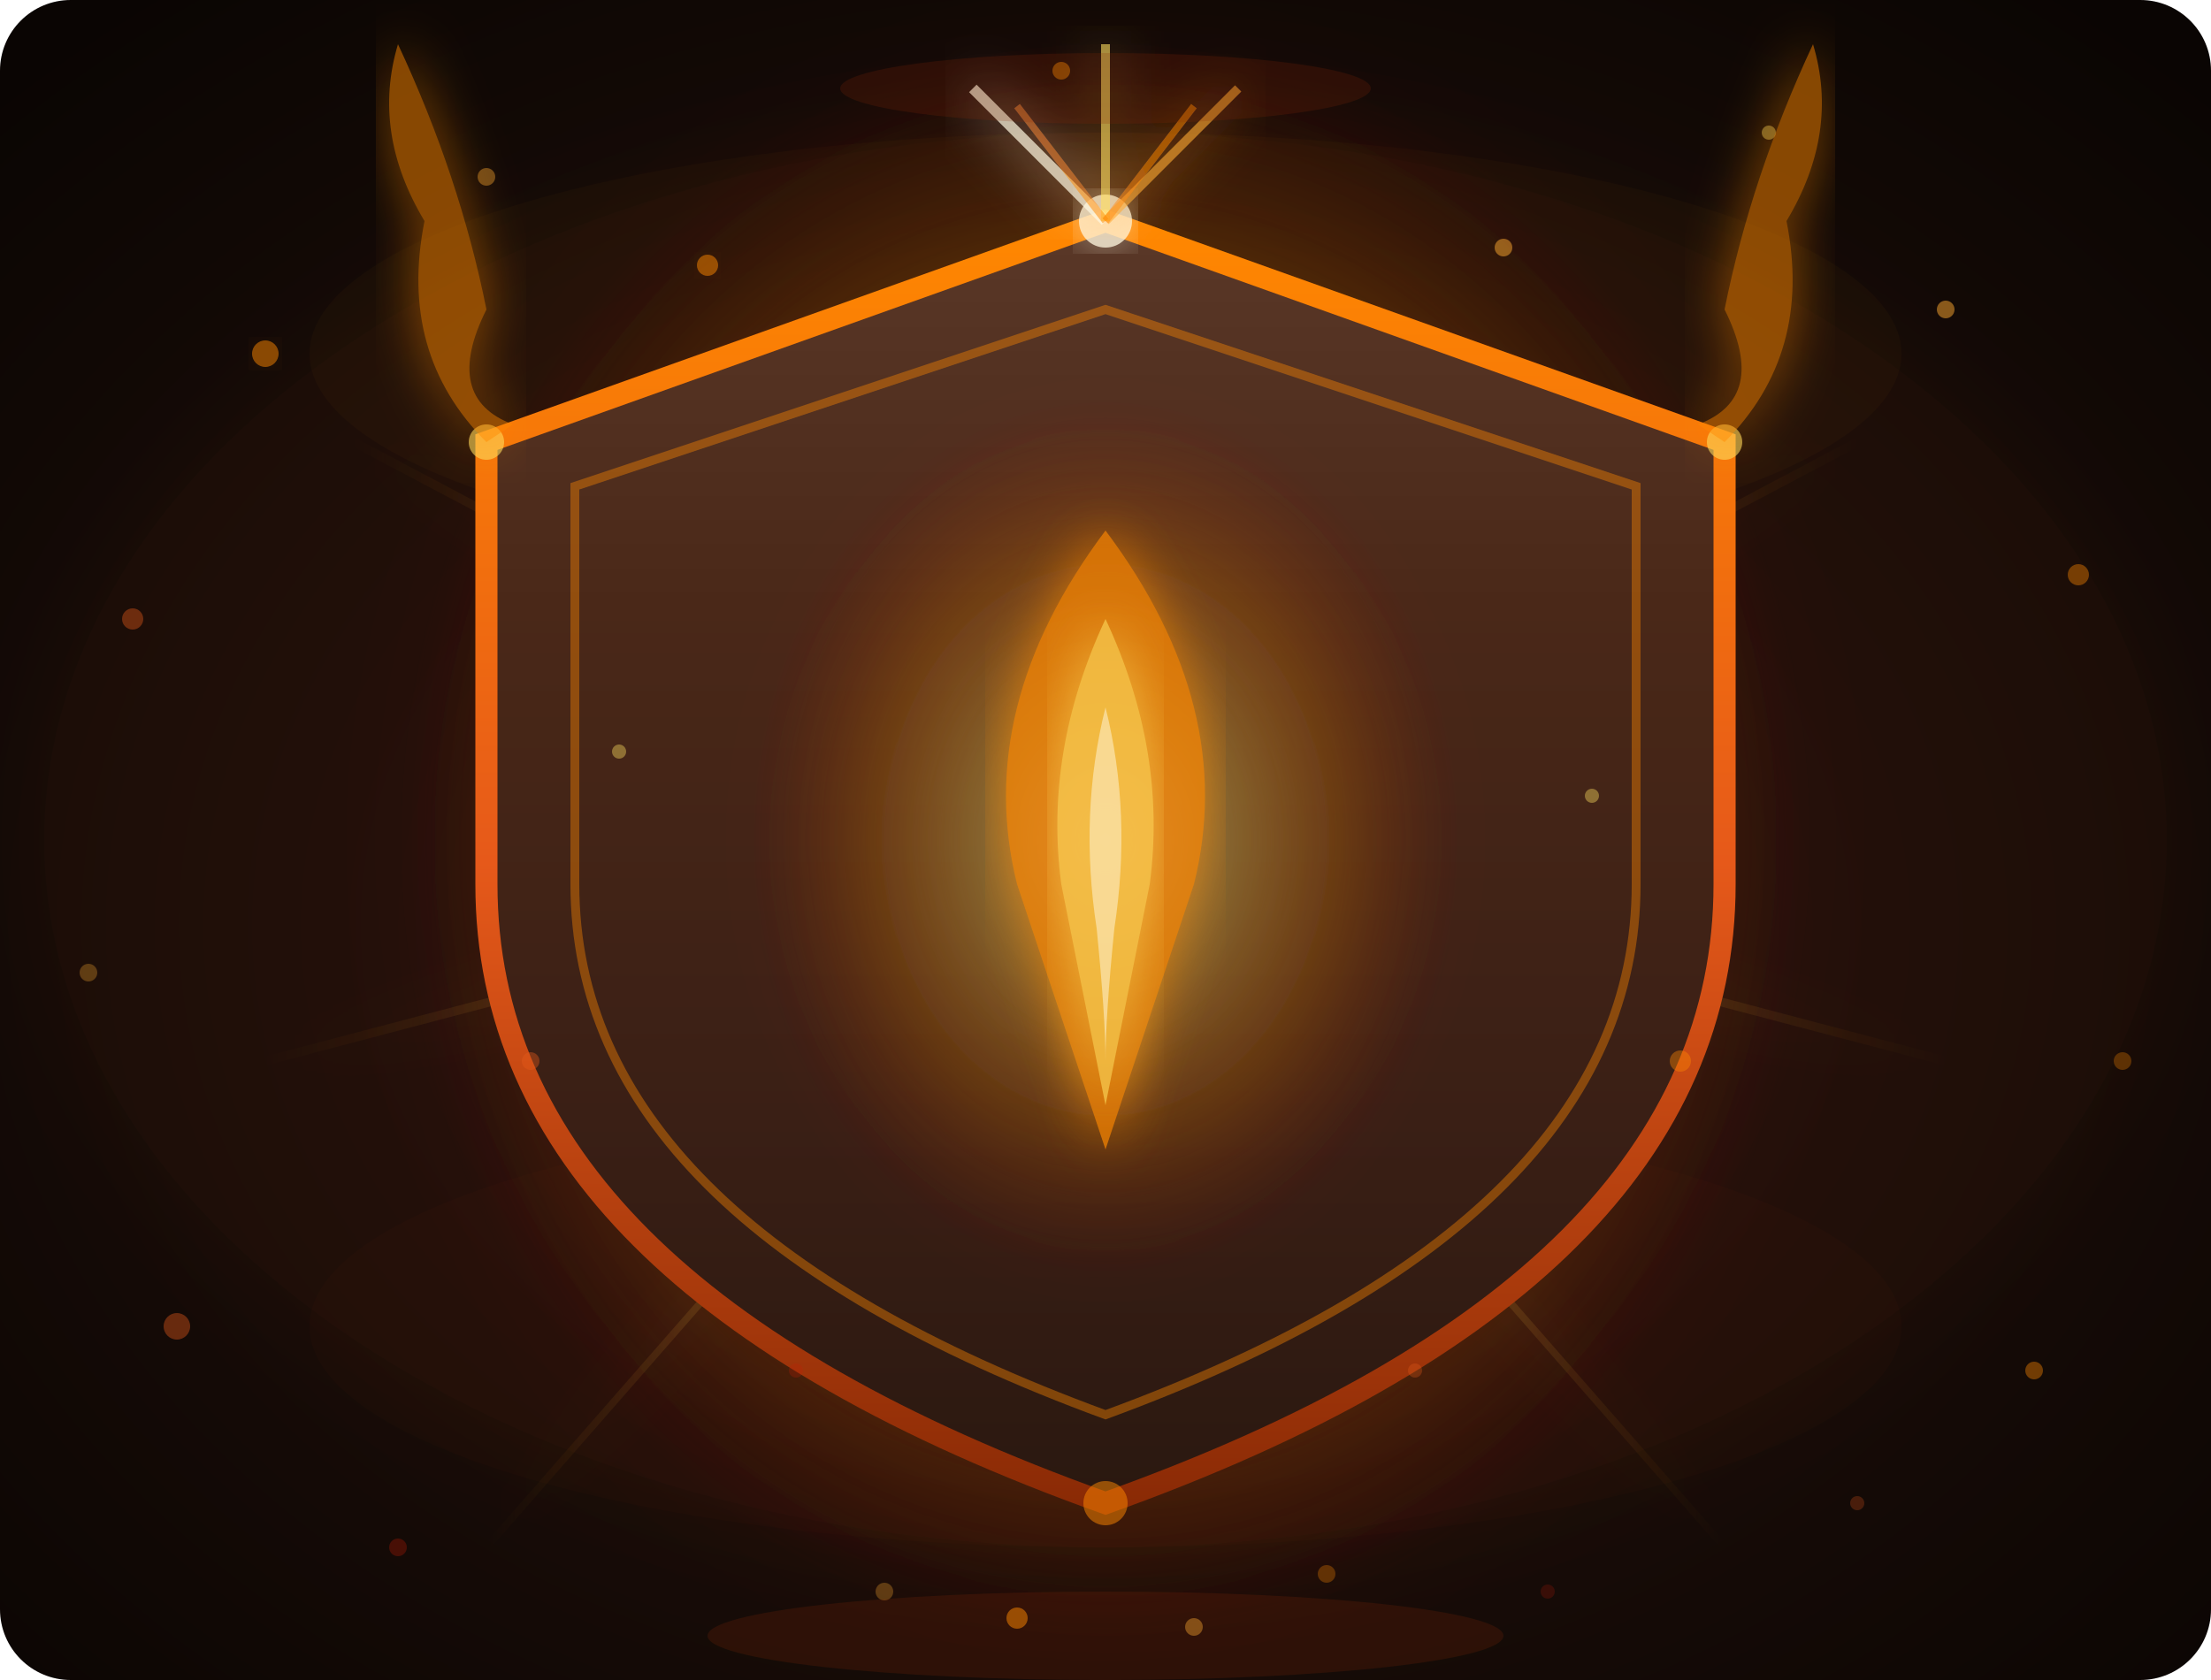
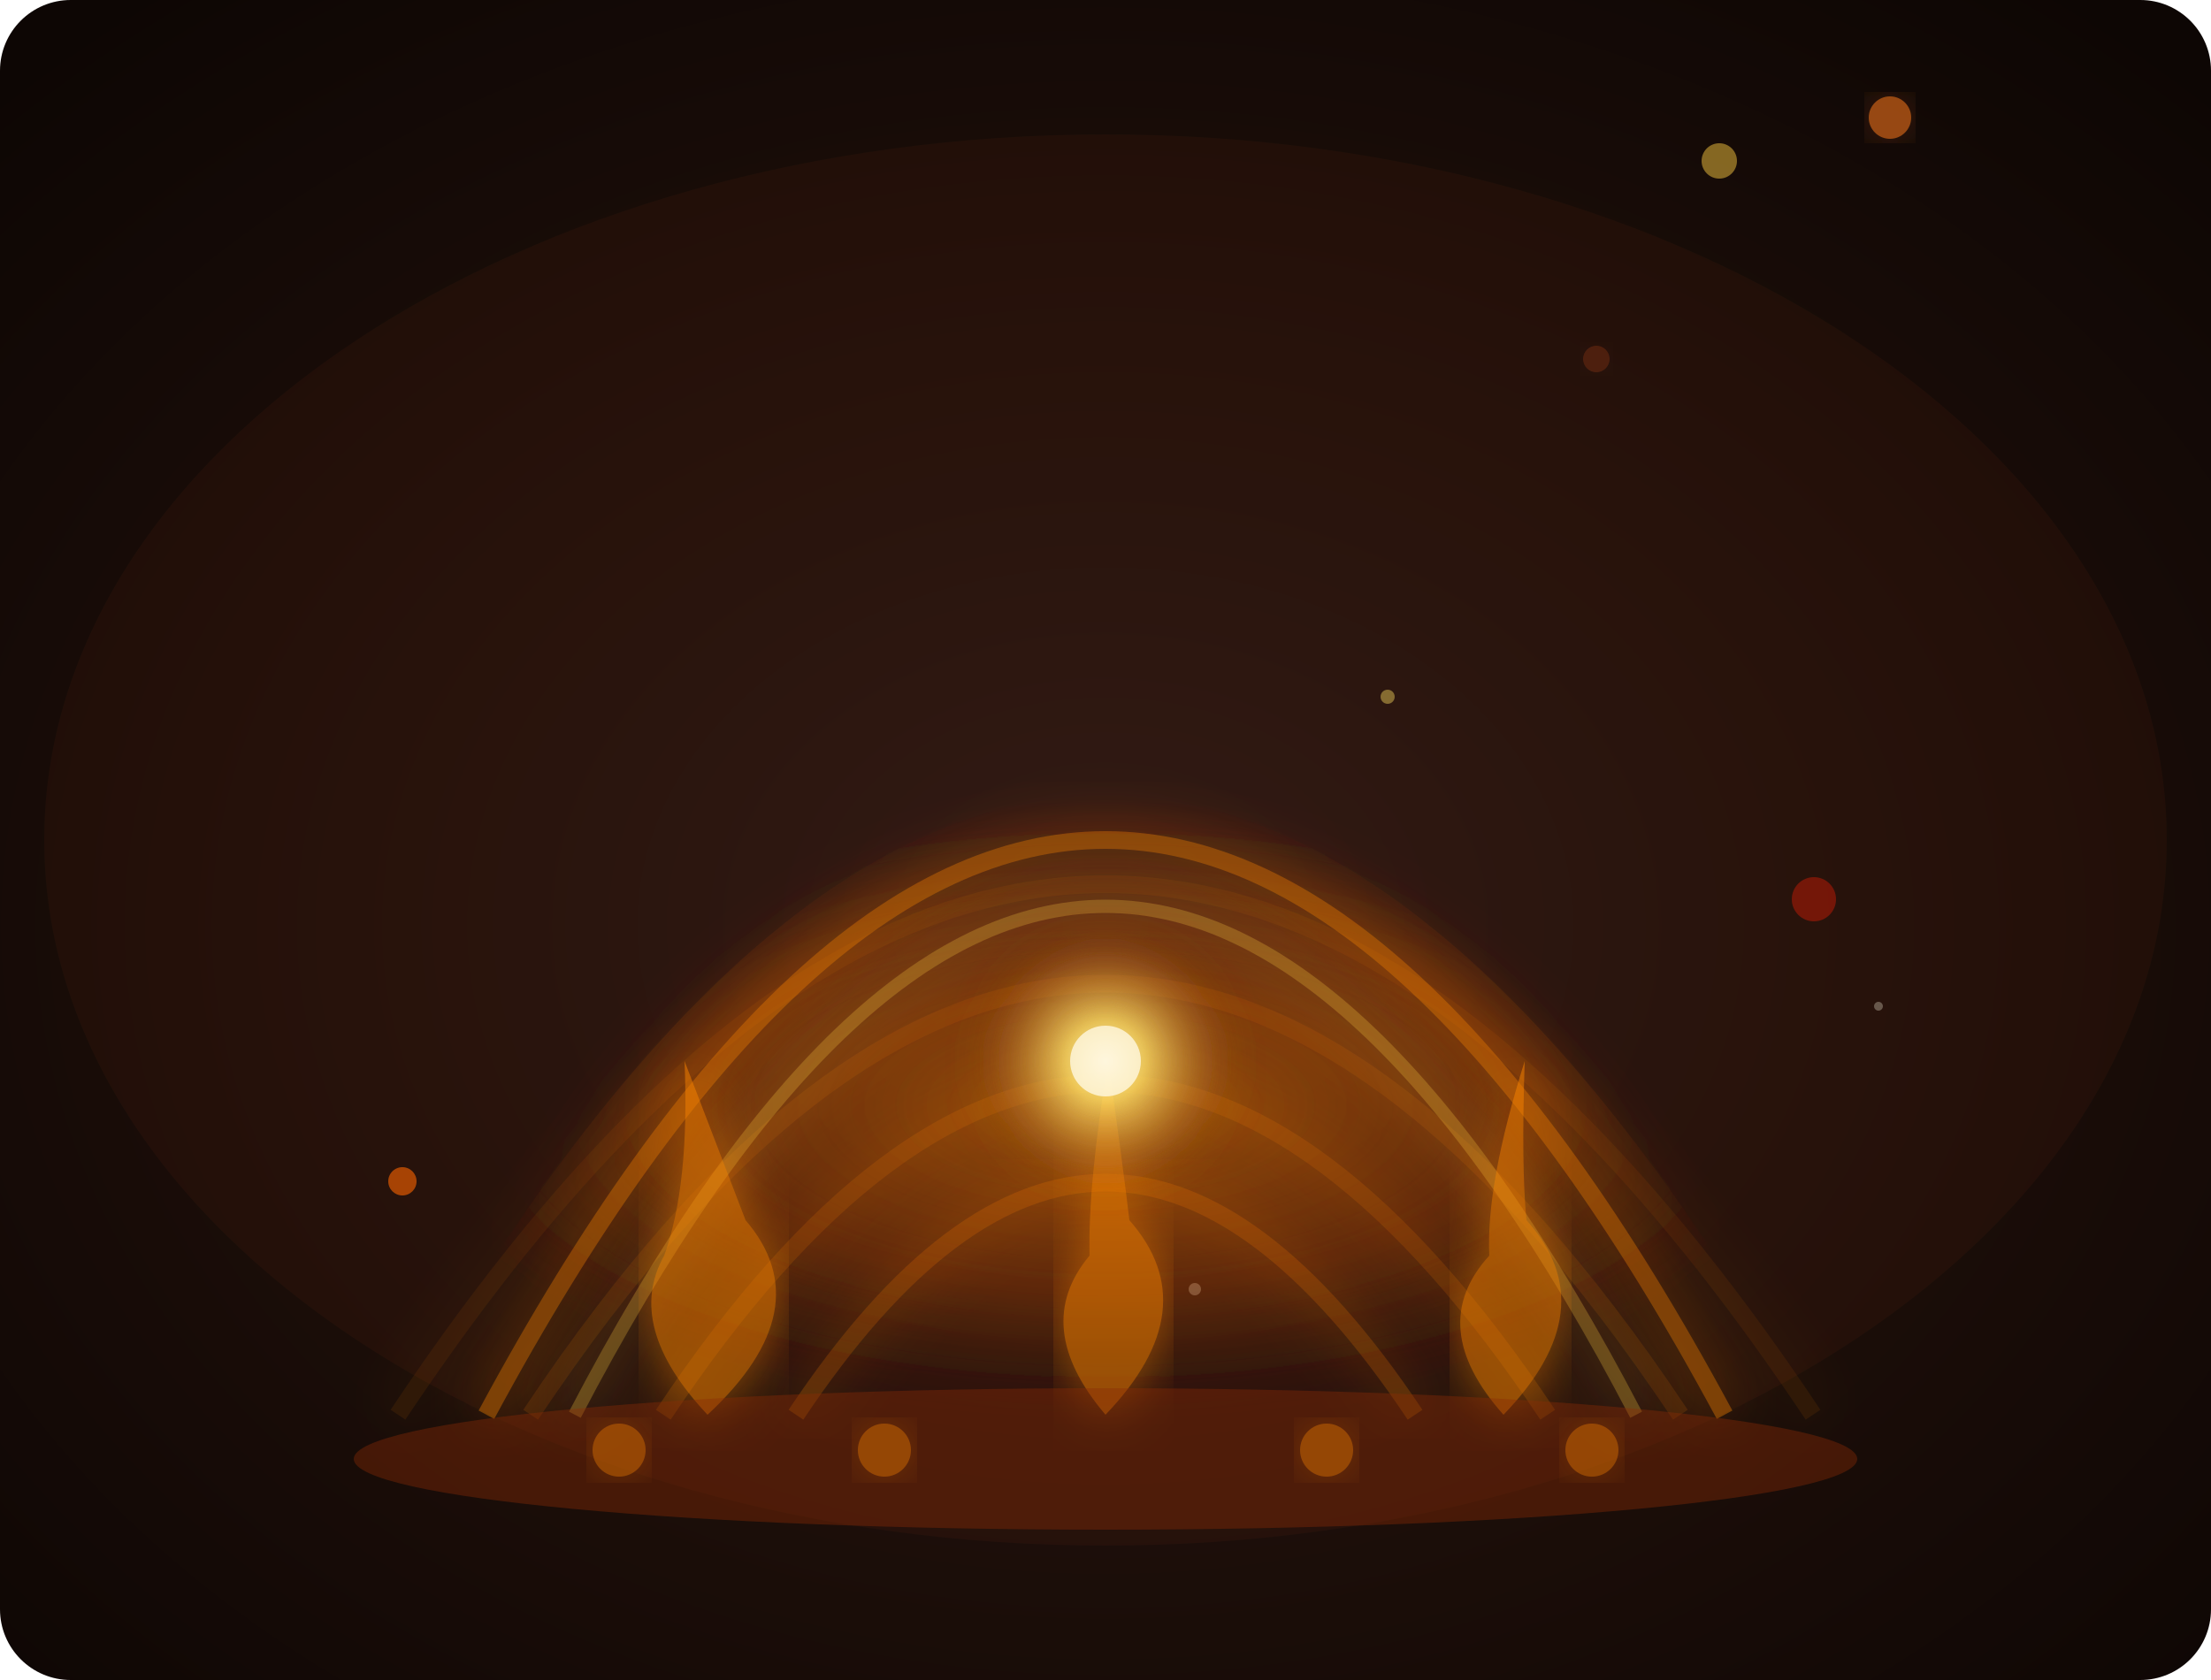
<svg xmlns="http://www.w3.org/2000/svg" width="250" height="190" viewBox="0 0 250 190">
  <defs>
-     <radialGradient id="bgES" cx="50%" cy="55%" r="70%">
-       <stop offset="0%" stop-color="#2a1815" />
-       <stop offset="50%" stop-color="#1a0d08" />
-       <stop offset="100%" stop-color="#0a0503" />
-     </radialGradient>
-     <linearGradient id="shieldGrad" x1="0%" y1="0%" x2="0%" y2="100%">
-       <stop offset="0%" stop-color="#5a3828" />
-       <stop offset="30%" stop-color="#4a2818" />
-       <stop offset="70%" stop-color="#3a1f15" />
-       <stop offset="100%" stop-color="#2a1810" />
-     </linearGradient>
-     <linearGradient id="shieldRim" x1="0%" y1="0%" x2="0%" y2="100%">
-       <stop offset="0%" stop-color="#ff8800" />
-       <stop offset="50%" stop-color="#e6591a" />
-       <stop offset="100%" stop-color="#8a2a05" />
-     </linearGradient>
-     <linearGradient id="energyLine" x1="0%" y1="0%" x2="100%" y2="0%">
-       <stop offset="0%" stop-color="#ff8800" stop-opacity="0" />
-       <stop offset="50%" stop-color="#ffe060" stop-opacity="0.6" />
-       <stop offset="100%" stop-color="#ff8800" stop-opacity="0" />
-     </linearGradient>
-     <radialGradient id="emberShieldGlow" cx="50%" cy="50%" r="50%">
-       <stop offset="0%" stop-color="#fff8e0" stop-opacity="0.8" />
-       <stop offset="30%" stop-color="#ffe060" stop-opacity="0.5" />
-       <stop offset="70%" stop-color="#ff8800" stop-opacity="0.2" />
-       <stop offset="100%" stop-color="#c41a05" stop-opacity="0" />
-     </radialGradient>
-     <filter id="glowES">
+     <filter id="glow1">
      <feGaussianBlur stdDeviation="3" result="blur" />
      <feMerge>
        <feMergeNode in="blur" />
        <feMergeNode in="SourceGraphic" />
      </feMerge>
    </filter>
-     <filter id="softES">
-       <feGaussianBlur stdDeviation="6" result="blur" />
-       <feMerge>
-         <feMergeNode in="blur" />
-         <feMergeNode in="SourceGraphic" />
-       </feMerge>
-     </filter>
+     <radialGradient id="bg2" cx="50%" cy="55%" r="70%">
+       <stop offset="0%" stop-color="#2a1815" />
+       <stop offset="60%" stop-color="#1a0d08" />
+       <stop offset="100%" stop-color="#0d0604" />
+     </radialGradient>
+     <radialGradient id="rad3" cx="50%" cy="50%" r="50%">
+       <stop offset="0%" stop-color="#ff8800" stop-opacity="0.3" />
+       <stop offset="60%" stop-color="#e6591a" stop-opacity="0.15" />
+       <stop offset="100%" stop-color="#8a2a05" stop-opacity="0" />
+     </radialGradient>
+     <radialGradient id="rad4" cx="50%" cy="50%" r="50%">
+       <stop offset="0%" stop-color="#fff8e0" stop-opacity="0.9" />
+       <stop offset="30%" stop-color="#ffe060" stop-opacity="0.6" />
+       <stop offset="100%" stop-color="#8a2a05" stop-opacity="0" />
+     </radialGradient>
  </defs>
-   <rect width="250" height="190" fill="url(#bgES)" rx="8" />
-   <ellipse cx="125" cy="95" rx="120" ry="80" fill="#e6591a" opacity="0.04" filter="url(#softES)" />
-   <ellipse cx="125" cy="40" rx="90" ry="25" fill="#ff8800" opacity="0.03" />
-   <ellipse cx="125" cy="150" rx="90" ry="25" fill="#c41a05" opacity="0.03" />
-   <ellipse cx="125" cy="95" rx="80" ry="90" fill="url(#emberShieldGlow)" filter="url(#softES)" opacity="0.6" />
-   <circle cx="30" cy="40" r="1.5" fill="#ff8800" opacity="0.5" filter="url(#glowES)" />
-   <circle cx="55" cy="20" r="1" fill="#ffaa30" opacity="0.4" />
-   <circle cx="15" cy="70" r="1.2" fill="#e6591a" opacity="0.4" />
-   <circle cx="220" cy="35" r="1" fill="#ffaa30" opacity="0.5" />
-   <circle cx="235" cy="65" r="1.2" fill="#ff8800" opacity="0.4" />
-   <circle cx="200" cy="15" r="0.8" fill="#ffe060" opacity="0.4" />
-   <circle cx="20" cy="150" r="1.5" fill="#e6591a" opacity="0.4" />
-   <circle cx="230" cy="155" r="1" fill="#ff8800" opacity="0.4" />
-   <circle cx="10" cy="110" r="1" fill="#ffaa30" opacity="0.3" />
-   <circle cx="240" cy="120" r="1" fill="#ff8800" opacity="0.3" />
-   <circle cx="45" cy="175" r="1" fill="#c41a05" opacity="0.3" />
-   <circle cx="210" cy="170" r="0.8" fill="#e6591a" opacity="0.25" />
-   <circle cx="175" cy="180" r="0.8" fill="#c41a05" opacity="0.2" />
-   <g opacity="0.3" filter="url(#glowES)">
-     <line x1="125" y1="95" x2="125" y2="10" stroke="url(#energyLine)" stroke-width="1.5" />
-     <line x1="125" y1="95" x2="40" y2="50" stroke="url(#energyLine)" stroke-width="1" />
-     <line x1="125" y1="95" x2="210" y2="50" stroke="url(#energyLine)" stroke-width="1" />
-     <line x1="125" y1="95" x2="30" y2="120" stroke="url(#energyLine)" stroke-width="1" />
-     <line x1="125" y1="95" x2="220" y2="120" stroke="url(#energyLine)" stroke-width="1" />
-     <line x1="125" y1="95" x2="55" y2="175" stroke="url(#energyLine)" stroke-width="0.8" />
-     <line x1="125" y1="95" x2="195" y2="175" stroke="url(#energyLine)" stroke-width="0.8" />
-   </g>
-   <path d="M 125 25 L 195 50 L 195 100 Q 195 145 125 170 Q 55 145 55 100 L 55 50 Z" fill="url(#shieldGrad)" stroke="url(#shieldRim)" stroke-width="2.5" />
-   <path d="M 125 35 L 185 55 L 185 100 Q 185 138 125 160 Q 65 138 65 100 L 65 55 Z" fill="none" stroke="#ff8800" stroke-width="1" opacity="0.4" />
-   <ellipse cx="125" cy="95" rx="40" ry="50" fill="url(#emberShieldGlow)" filter="url(#glowES)" opacity="0.5" />
-   <path d="M 125 60 Q 110 80 115 100 Q 120 115 125 130 Q 130 115 135 100 Q 140 80 125 60 Z" fill="#ff8800" opacity="0.7" filter="url(#glowES)" />
-   <path d="M 125 70 Q 118 85 120 100 Q 123 115 125 125 Q 127 115 130 100 Q 132 85 125 70 Z" fill="#ffe060" opacity="0.6" filter="url(#glowES)" />
-   <path d="M 125 80 Q 122 92 124 105 Q 125 115 125 120 Q 125 115 126 105 Q 128 92 125 80 Z" fill="#fff8e0" opacity="0.5" />
-   <circle cx="125" cy="25" r="3" fill="#fff8e0" opacity="0.8" filter="url(#glowES)" />
-   <circle cx="195" cy="50" r="2" fill="#ffe060" opacity="0.6" />
-   <circle cx="55" cy="50" r="2" fill="#ffe060" opacity="0.6" />
-   <circle cx="125" cy="170" r="2.5" fill="#ff8800" opacity="0.5" />
-   <g filter="url(#glowES)">
-     <line x1="125" y1="25" x2="110" y2="10" stroke="#fff8e0" stroke-width="1.2" opacity="0.7" />
-     <line x1="125" y1="25" x2="125" y2="5" stroke="#ffe060" stroke-width="1" opacity="0.6" />
-     <line x1="125" y1="25" x2="140" y2="10" stroke="#ffaa30" stroke-width="1" opacity="0.6" />
-     <line x1="125" y1="25" x2="115" y2="12" stroke="#ff8800" stroke-width="0.8" opacity="0.5" />
-     <line x1="125" y1="25" x2="135" y2="12" stroke="#ff8800" stroke-width="0.8" opacity="0.5" />
-   </g>
-   <path d="M 55 50 Q 45 40 48 25 Q 42 15 45 5 Q 52 20 55 35 Q 50 45 58 48 Z" fill="#ff8800" opacity="0.5" filter="url(#glowES)" />
-   <path d="M 195 50 Q 205 40 202 25 Q 208 15 205 5 Q 198 20 195 35 Q 200 45 192 48 Z" fill="#ff8800" opacity="0.5" filter="url(#glowES)" />
-   <circle cx="80" cy="30" r="1.2" fill="#ff8800" opacity="0.5" filter="url(#glowES)" />
-   <circle cx="170" cy="28" r="1" fill="#ffaa30" opacity="0.5" />
-   <circle cx="60" cy="120" r="1" fill="#e6591a" opacity="0.4" />
-   <circle cx="190" cy="120" r="1.2" fill="#ff8800" opacity="0.4" />
-   <circle cx="100" cy="180" r="1" fill="#ffaa30" opacity="0.3" />
-   <circle cx="150" cy="178" r="1" fill="#ff8800" opacity="0.3" />
-   <circle cx="70" cy="85" r="0.8" fill="#ffe060" opacity="0.4" filter="url(#glowES)" />
-   <circle cx="180" cy="90" r="0.8" fill="#ffe060" opacity="0.4" />
-   <circle cx="90" cy="155" r="0.8" fill="#c41a05" opacity="0.25" />
-   <circle cx="160" cy="155" r="0.8" fill="#e6591a" opacity="0.3" />
-   <ellipse cx="125" cy="185" rx="45" ry="5" fill="#8a2a05" opacity="0.2" />
-   <circle cx="115" cy="183" r="1.2" fill="#ff8800" opacity="0.5" />
-   <circle cx="135" cy="184" r="1" fill="#ffaa30" opacity="0.4" />
-   <ellipse cx="125" cy="10" rx="30" ry="4" fill="#8a2a05" opacity="0.2" />
-   <circle cx="120" cy="8" r="1" fill="#ff8800" opacity="0.4" />
+   <rect width="250" height="190" fill="url(#bg2)" rx="8" />
+   <ellipse cx="125.0" cy="95.0" rx="120.0" ry="79.8" fill="#e6591a" opacity="0.05" />
+   <circle cx="194.4" cy="18.2" r="2.0" fill="#ffcc40" opacity="0.48" />
+   <circle cx="45.5" cy="133.6" r="1.6" fill="#ff6600" opacity="0.59" />
+   <circle cx="213.7" cy="13.3" r="2.4" fill="#ff7a1a" opacity="0.56" filter="url(#glow1)" />
+   <circle cx="180.5" cy="40.6" r="1.5" fill="#e6591a" opacity="0.21" filter="url(#glow1)" />
+   <circle cx="156.9" cy="78.8" r="0.8" fill="#ffe060" opacity="0.42" filter="url(#glow1)" />
+   <circle cx="135.1" cy="145.8" r="0.7" fill="#fff8e0" opacity="0.28" />
+   <circle cx="212.4" cy="113.8" r="0.5" fill="#fff8e0" opacity="0.30" filter="url(#glow1)" />
+   <circle cx="205.1" cy="101.7" r="2.5" fill="#c41a05" opacity="0.49" />
+   <path d="M 45 160 Q 125 40.0 205 160" fill="none" stroke="#ff8800" stroke-width="2" opacity="0.1" filter="url(#glow1)" />
+   <path d="M 60 160 Q 125 62.5 190 160" fill="none" stroke="#ff8800" stroke-width="2" opacity="0.15" filter="url(#glow1)" />
+   <path d="M 75 160 Q 125 85.0 175 160" fill="none" stroke="#ff8800" stroke-width="2" opacity="0.2" filter="url(#glow1)" />
+   <path d="M 90 160 Q 125 107.5 160 160" fill="none" stroke="#ff8800" stroke-width="2" opacity="0.25" filter="url(#glow1)" />
+   <path d="M 45 160 Q 125 20 205 160" fill="url(#rad3)" filter="url(#glow1)" />
+   <path d="M 55 160 Q 125 30 195 160" fill="none" stroke="#ff8800" stroke-width="2" opacity="0.4" filter="url(#glow1)" />
+   <path d="M 65 160 Q 125 45 185 160" fill="none" stroke="#ffcc40" stroke-width="1.5" opacity="0.3" filter="url(#glow1)" />
+   <path d="M 80.0 160.0 Q 70.6 150.0 75.1 142.0 Q 78.0 134.0 77.4 120.0 Q 82.0 132.0 84.3 138.0 Q 92.9 148.0 80.0 160.0 Z" fill="#ff8800" opacity="0.5" filter="url(#glow1)" />
+   <path d="M 125.0 160.0 Q 116.5 150.0 123.2 142.0 Q 123.0 134.0 125.3 120.0 Q 127.0 132.0 127.7 138.0 Q 136.5 148.0 125.0 160.0 Z" fill="#ff8800" opacity="0.5" filter="url(#glow1)" />
+   <path d="M 170.0 160.0 Q 161.1 150.0 168.4 142.0 Q 168.0 134.0 172.4 120.0 Q 172.0 132.0 172.6 138.0 Q 181.6 148.0 170.0 160.0 Z" fill="#ff8800" opacity="0.5" filter="url(#glow1)" />
+   <circle cx="125" cy="120" r="15" fill="url(#rad4)" filter="url(#glow1)" />
+   <circle cx="125" cy="120" r="4" fill="#fff8e0" opacity="0.8" />
+   <ellipse cx="125" cy="165" rx="85" ry="8" fill="#8a2a05" opacity="0.4" />
+   <circle cx="70" cy="164" r="3" fill="#ff8800" opacity="0.4" filter="url(#glow1)" />
+   <circle cx="100" cy="164" r="3" fill="#ff8800" opacity="0.4" filter="url(#glow1)" />
+   <circle cx="150" cy="164" r="3" fill="#ff8800" opacity="0.4" filter="url(#glow1)" />
+   <circle cx="180" cy="164" r="3" fill="#ff8800" opacity="0.4" filter="url(#glow1)" />
</svg>
